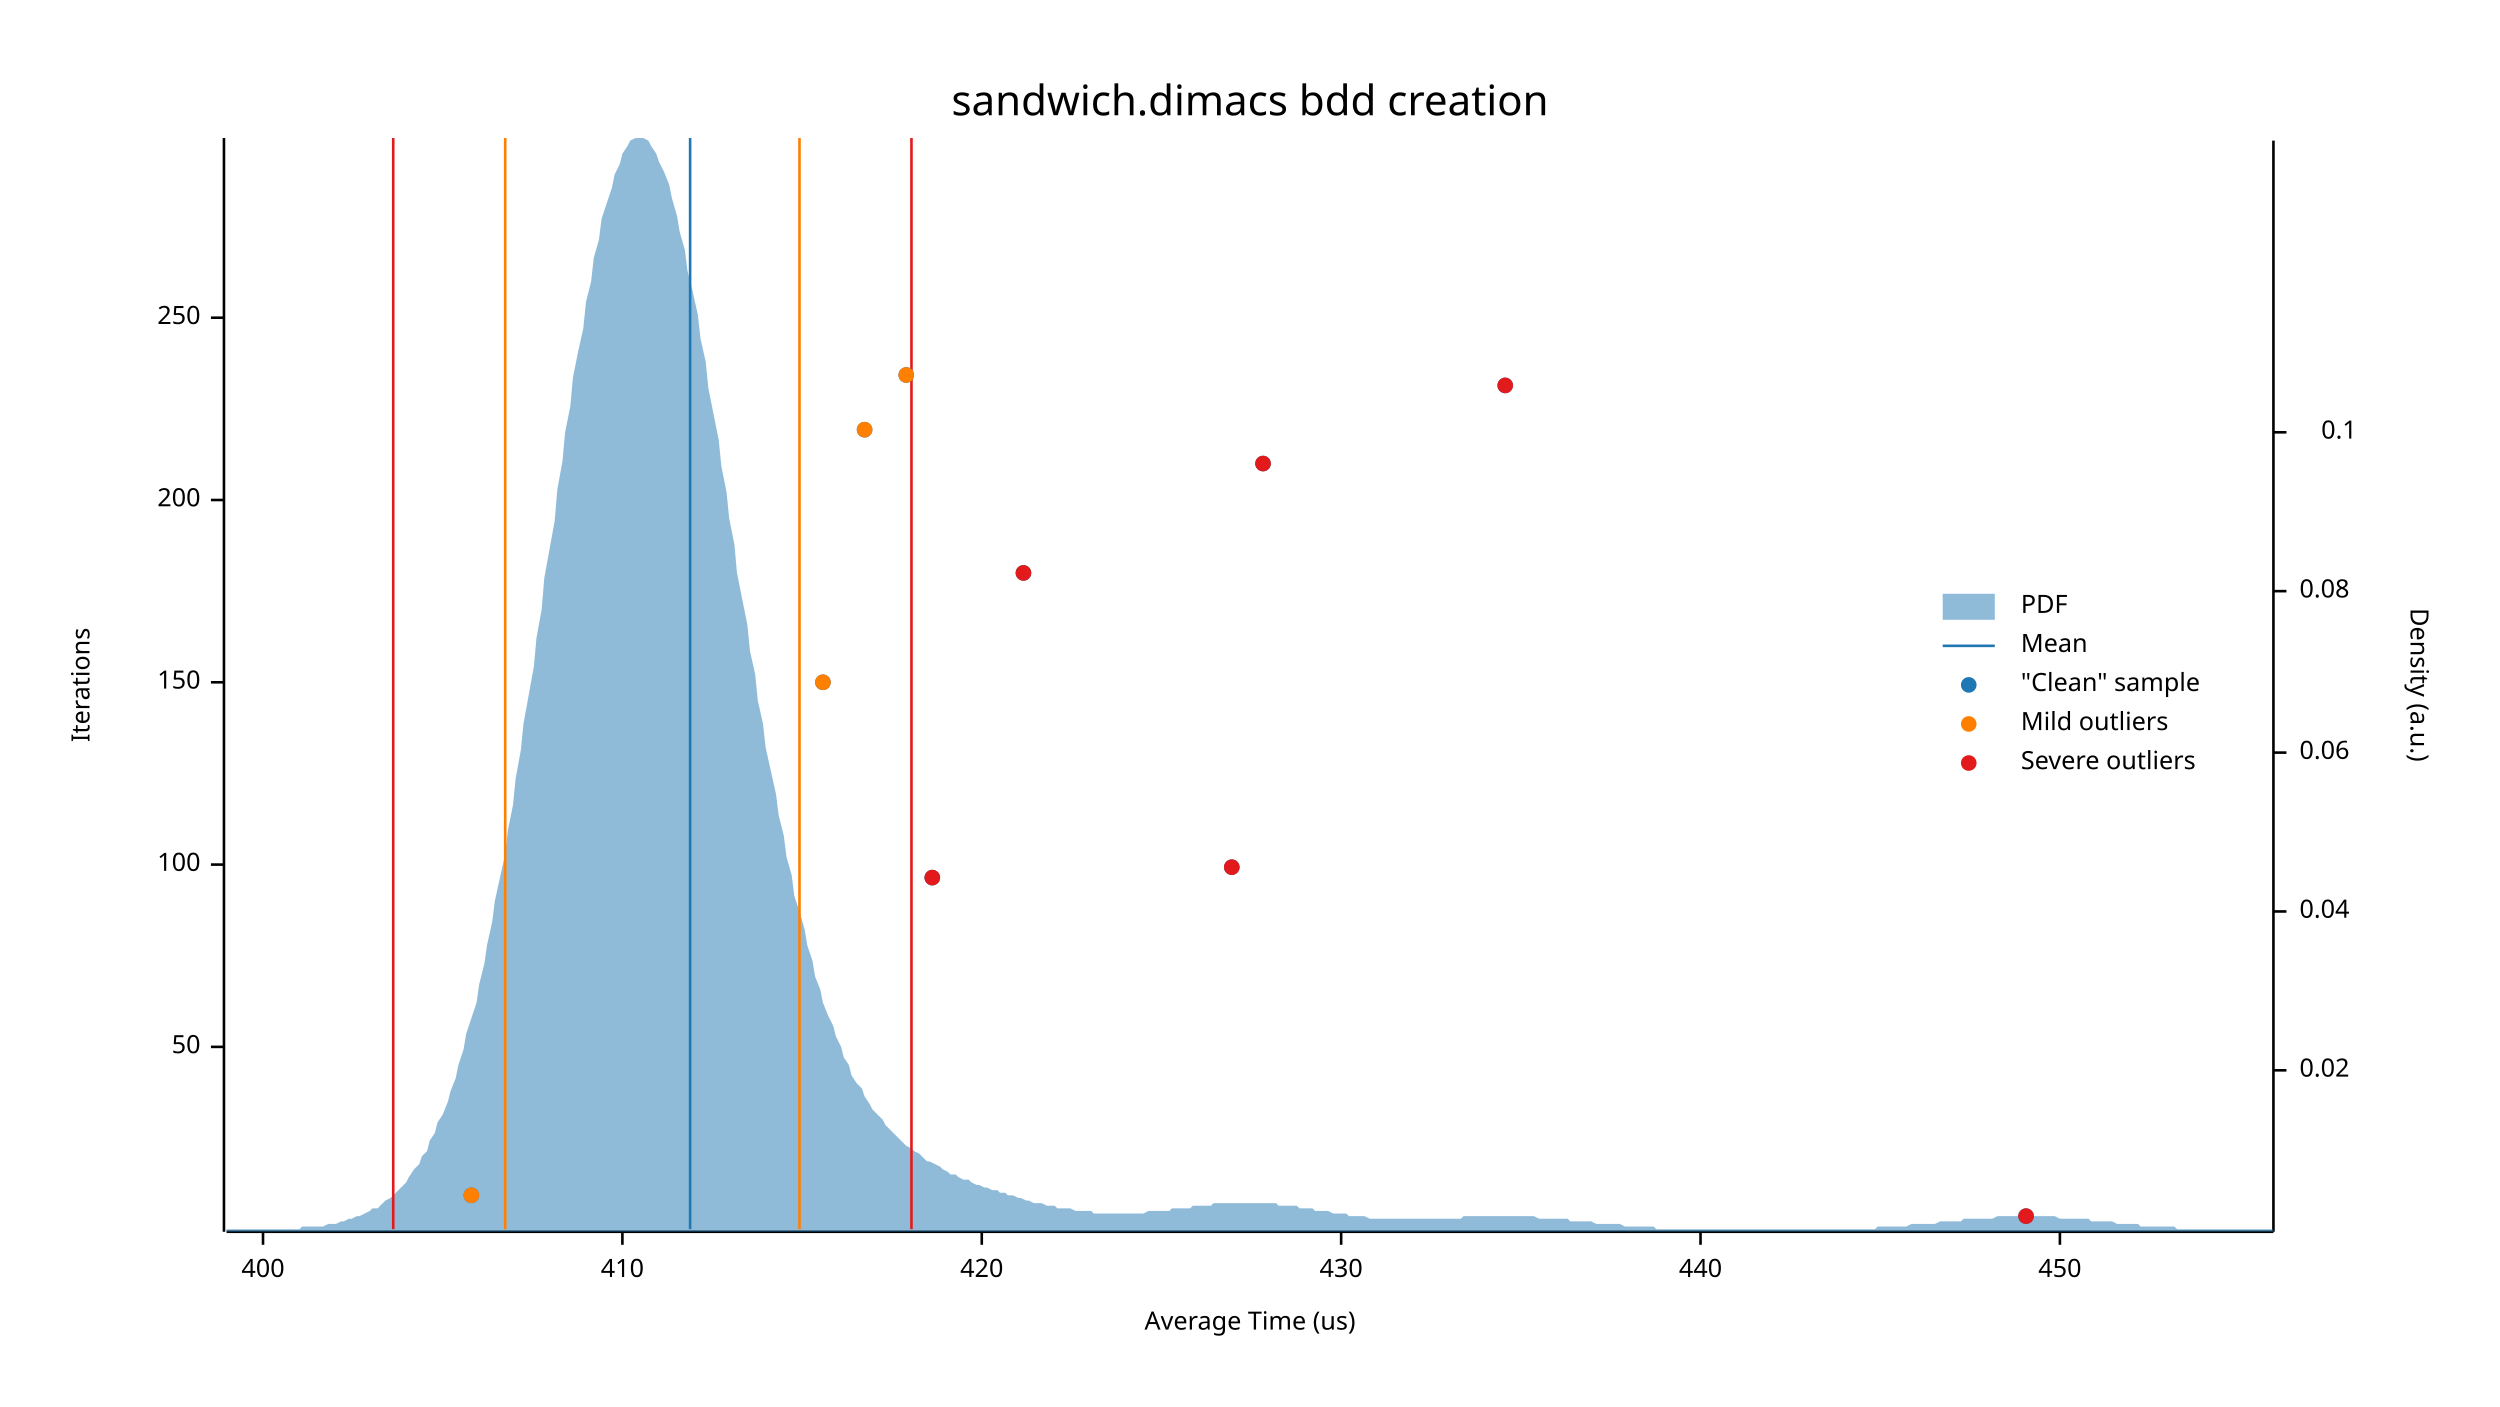
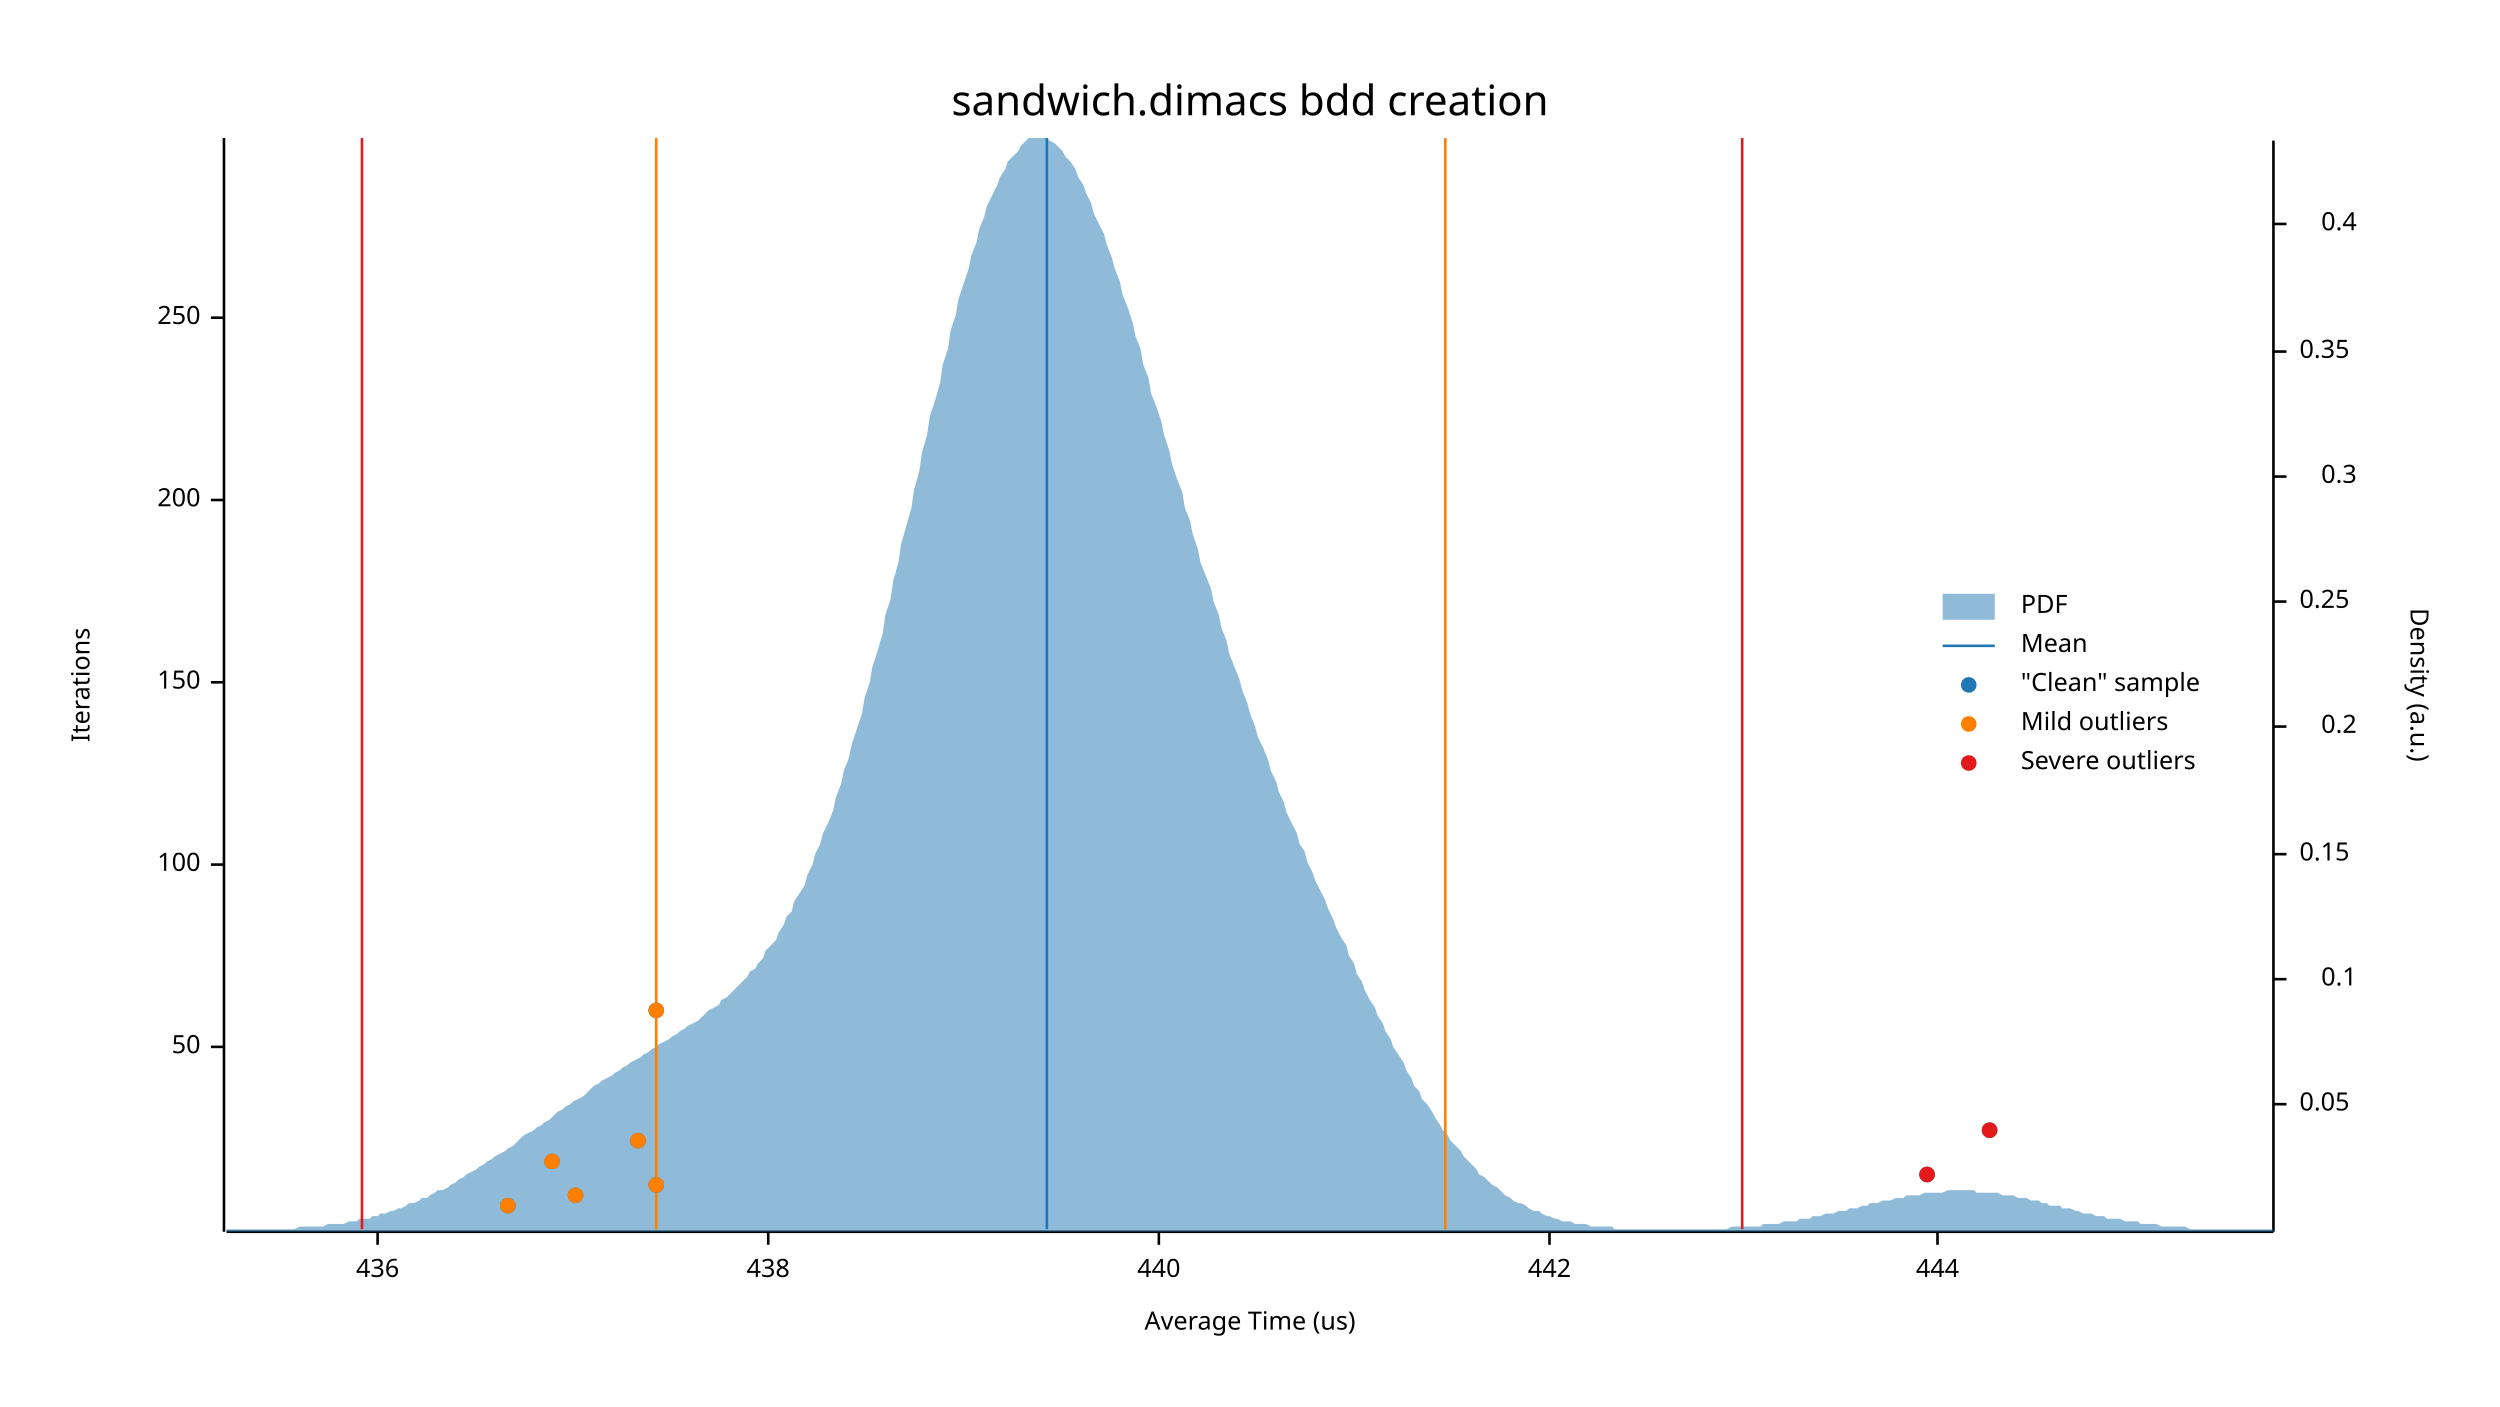
<svg xmlns="http://www.w3.org/2000/svg" width="960" height="540" viewBox="0 0 960 540">
  <text x="480" y="32" dy="0.76em" text-anchor="middle" font-family="sans-serif" font-size="16.129" opacity="1" fill="#000000">
sandwich.dimacs bdd creation
</text>
  <text x="27" y="263" dy="0.76em" text-anchor="middle" font-family="sans-serif" font-size="9.677" opacity="1" fill="#000000" transform="rotate(270, 27, 263)">
Iterations
</text>
  <text x="480" y="513" dy="-0.5ex" text-anchor="middle" font-family="sans-serif" font-size="9.677" opacity="1" fill="#000000">
Average Time (us)
</text>
  <polyline fill="none" opacity="1" stroke="#000000" stroke-width="1" points="86,53 86,473 " />
  <text x="77" y="402" dy="0.5ex" text-anchor="end" font-family="sans-serif" font-size="9.677" opacity="1" fill="#000000">
50
</text>
  <polyline fill="none" opacity="1" stroke="#000000" stroke-width="1" points="81,402 86,402 " />
  <text x="77" y="332" dy="0.5ex" text-anchor="end" font-family="sans-serif" font-size="9.677" opacity="1" fill="#000000">
100
</text>
  <polyline fill="none" opacity="1" stroke="#000000" stroke-width="1" points="81,332 86,332 " />
  <text x="77" y="262" dy="0.5ex" text-anchor="end" font-family="sans-serif" font-size="9.677" opacity="1" fill="#000000">
150
</text>
  <polyline fill="none" opacity="1" stroke="#000000" stroke-width="1" points="81,262 86,262 " />
  <text x="77" y="192" dy="0.5ex" text-anchor="end" font-family="sans-serif" font-size="9.677" opacity="1" fill="#000000">
200
</text>
  <polyline fill="none" opacity="1" stroke="#000000" stroke-width="1" points="81,192 86,192 " />
  <text x="77" y="122" dy="0.5ex" text-anchor="end" font-family="sans-serif" font-size="9.677" opacity="1" fill="#000000">
250
</text>
  <polyline fill="none" opacity="1" stroke="#000000" stroke-width="1" points="81,122 86,122 " />
  <polyline fill="none" opacity="1" stroke="#000000" stroke-width="1" points="87,473 873,473 " />
-   <text x="101" y="483" dy="0.76em" text-anchor="middle" font-family="sans-serif" font-size="9.677" opacity="1" fill="#000000">
- 400
+   <text x="145" y="483" dy="0.76em" text-anchor="middle" font-family="sans-serif" font-size="9.677" opacity="1" fill="#000000">
+ 436
</text>
-   <polyline fill="none" opacity="1" stroke="#000000" stroke-width="1" points="101,473 101,478 " />
-   <text x="239" y="483" dy="0.76em" text-anchor="middle" font-family="sans-serif" font-size="9.677" opacity="1" fill="#000000">
- 410
+   <polyline fill="none" opacity="1" stroke="#000000" stroke-width="1" points="145,473 145,478 " />
+   <text x="295" y="483" dy="0.76em" text-anchor="middle" font-family="sans-serif" font-size="9.677" opacity="1" fill="#000000">
+ 438
</text>
-   <polyline fill="none" opacity="1" stroke="#000000" stroke-width="1" points="239,473 239,478 " />
-   <text x="377" y="483" dy="0.76em" text-anchor="middle" font-family="sans-serif" font-size="9.677" opacity="1" fill="#000000">
- 420
- </text>
-   <polyline fill="none" opacity="1" stroke="#000000" stroke-width="1" points="377,473 377,478 " />
-   <text x="515" y="483" dy="0.76em" text-anchor="middle" font-family="sans-serif" font-size="9.677" opacity="1" fill="#000000">
- 430
- </text>
-   <polyline fill="none" opacity="1" stroke="#000000" stroke-width="1" points="515,473 515,478 " />
-   <text x="653" y="483" dy="0.76em" text-anchor="middle" font-family="sans-serif" font-size="9.677" opacity="1" fill="#000000">
+   <polyline fill="none" opacity="1" stroke="#000000" stroke-width="1" points="295,473 295,478 " />
+   <text x="445" y="483" dy="0.76em" text-anchor="middle" font-family="sans-serif" font-size="9.677" opacity="1" fill="#000000">
440
</text>
-   <polyline fill="none" opacity="1" stroke="#000000" stroke-width="1" points="653,473 653,478 " />
-   <text x="791" y="483" dy="0.76em" text-anchor="middle" font-family="sans-serif" font-size="9.677" opacity="1" fill="#000000">
- 450
+   <polyline fill="none" opacity="1" stroke="#000000" stroke-width="1" points="445,473 445,478 " />
+   <text x="595" y="483" dy="0.76em" text-anchor="middle" font-family="sans-serif" font-size="9.677" opacity="1" fill="#000000">
+ 442
</text>
-   <polyline fill="none" opacity="1" stroke="#000000" stroke-width="1" points="791,473 791,478 " />
+   <polyline fill="none" opacity="1" stroke="#000000" stroke-width="1" points="595,473 595,478 " />
+   <text x="744" y="483" dy="0.76em" text-anchor="middle" font-family="sans-serif" font-size="9.677" opacity="1" fill="#000000">
+ 444
+ </text>
+   <polyline fill="none" opacity="1" stroke="#000000" stroke-width="1" points="744,473 744,478 " />
  <text x="933" y="263" dy="0.76em" text-anchor="middle" font-family="sans-serif" font-size="9.677" opacity="1" fill="#000000" transform="rotate(90, 933, 263)">
Density (a.u.)
</text>
  <polyline fill="none" opacity="1" stroke="#000000" stroke-width="1" points="873,54 873,473 " />
-   <text x="883" y="411" dy="0.5ex" text-anchor="start" font-family="sans-serif" font-size="9.677" opacity="1" fill="#000000">
- 0.02
+   <text x="883" y="424" dy="0.5ex" text-anchor="start" font-family="sans-serif" font-size="9.677" opacity="1" fill="#000000">
+ 0.05
</text>
-   <polyline fill="none" opacity="1" stroke="#000000" stroke-width="1" points="873,411 878,411 " />
-   <text x="883" y="350" dy="0.5ex" text-anchor="start" font-family="sans-serif" font-size="9.677" opacity="1" fill="#000000">
- 0.04
- </text>
-   <polyline fill="none" opacity="1" stroke="#000000" stroke-width="1" points="873,350 878,350 " />
-   <text x="883" y="289" dy="0.5ex" text-anchor="start" font-family="sans-serif" font-size="9.677" opacity="1" fill="#000000">
- 0.06
- </text>
-   <polyline fill="none" opacity="1" stroke="#000000" stroke-width="1" points="873,289 878,289 " />
-   <text x="883" y="227" dy="0.5ex" text-anchor="start" font-family="sans-serif" font-size="9.677" opacity="1" fill="#000000">
- 0.08
- </text>
-   <polyline fill="none" opacity="1" stroke="#000000" stroke-width="1" points="873,227 878,227 " />
-   <text x="905" y="166" dy="0.5ex" text-anchor="end" font-family="sans-serif" font-size="9.677" opacity="1" fill="#000000">
+   <polyline fill="none" opacity="1" stroke="#000000" stroke-width="1" points="873,424 878,424 " />
+   <text x="905" y="376" dy="0.5ex" text-anchor="end" font-family="sans-serif" font-size="9.677" opacity="1" fill="#000000">
0.1
</text>
-   <polyline fill="none" opacity="1" stroke="#000000" stroke-width="1" points="873,166 878,166 " />
-   <polygon opacity="0.5" fill="#1F78B4" points="87,472 88,472 90,472 91,472 93,472 94,472 96,472 98,472 99,472 101,472 102,472 104,472 105,472 107,472 109,472 110,472 112,472 113,472 115,472 116,471 118,471 120,471 121,471 123,471 124,471 126,470 127,470 129,470 131,469 132,469 134,468 135,468 137,467 138,467 140,466 142,465 143,464 145,464 146,463 148,461 150,460 151,459 153,457 154,456 156,454 157,452 159,449 161,447 162,444 164,442 165,438 167,435 168,431 170,428 172,423 173,419 175,414 176,409 178,403 179,397 181,391 183,385 184,378 186,370 187,363 189,354 190,346 192,337 194,328 195,319 197,309 198,299 200,288 201,278 203,267 205,256 206,245 208,234 209,222 211,211 213,200 214,188 216,177 217,166 219,156 220,145 222,135 224,126 225,116 227,108 228,99 230,92 231,84 233,78 235,72 236,67 238,63 239,59 241,56 242,54 244,53 246,53 247,53 249,54 250,56 252,59 253,62 255,66 257,71 258,76 260,83 261,89 263,96 264,104 266,112 268,121 269,130 271,139 272,149 274,159 276,169 277,179 279,189 280,199 282,209 283,220 285,230 287,240 288,250 290,259 291,269 293,278 294,287 296,296 298,305 299,313 301,321 302,329 304,336 305,344 307,350 309,357 310,363 312,369 313,375 315,380 316,385 318,390 320,394 321,398 323,402 324,406 326,409 327,413 329,416 331,418 332,421 334,424 335,426 337,428 339,430 340,432 342,434 343,435 345,437 346,438 348,440 350,441 351,442 353,443 354,444 356,446 357,446 359,447 361,448 362,449 364,450 365,451 367,451 368,452 370,453 372,453 373,454 375,455 376,455 378,456 379,456 381,457 383,457 384,458 386,458 387,459 389,459 391,460 392,460 394,461 395,461 397,462 398,462 400,462 402,463 403,463 405,463 406,464 408,464 409,464 411,464 413,465 414,465 416,465 417,465 419,465 420,466 422,466 424,466 425,466 427,466 428,466 430,466 431,466 433,466 435,466 436,466 438,466 439,466 441,465 442,465 444,465 446,465 447,465 449,465 450,464 452,464 454,464 455,464 457,464 458,463 460,463 461,463 463,463 465,463 466,462 468,462 469,462 471,462 472,462 474,462 476,462 477,462 479,462 480,462 482,462 483,462 485,462 487,462 488,462 490,462 491,463 493,463 494,463 496,463 498,463 499,464 501,464 502,464 504,464 505,465 507,465 509,465 510,465 512,466 513,466 515,466 517,466 518,467 520,467 521,467 523,467 524,467 526,468 528,468 529,468 531,468 532,468 534,468 535,468 537,468 539,468 540,468 542,468 543,468 545,468 546,468 548,468 550,468 551,468 553,468 554,468 556,468 557,468 559,468 561,468 562,467 564,467 565,467 567,467 568,467 570,467 572,467 573,467 575,467 576,467 578,467 580,467 581,467 583,467 584,467 586,467 587,467 589,467 591,468 592,468 594,468 595,468 597,468 598,468 600,468 602,468 603,469 605,469 606,469 608,469 609,469 611,469 613,470 614,470 616,470 617,470 619,470 620,470 622,470 624,471 625,471 627,471 628,471 630,471 632,471 633,471 635,471 636,472 638,472 639,472 641,472 643,472 644,472 646,472 647,472 649,472 650,472 652,472 654,472 655,472 657,472 658,472 660,472 661,472 663,472 665,472 666,472 668,472 669,472 671,472 672,472 674,472 676,472 677,472 679,472 680,472 682,472 683,472 685,472 687,472 688,472 690,472 691,472 693,472 695,472 696,472 698,472 699,472 701,472 702,472 704,472 706,472 707,472 709,472 710,472 712,472 713,472 715,472 717,472 718,472 720,472 721,471 723,471 724,471 726,471 728,471 729,471 731,471 732,471 734,470 735,470 737,470 739,470 740,470 742,470 743,470 745,469 746,469 748,469 750,469 751,469 753,469 754,468 756,468 758,468 759,468 761,468 762,468 764,468 765,468 767,467 769,467 770,467 772,467 773,467 775,467 776,467 778,467 780,467 781,467 783,467 784,467 786,467 787,467 789,467 791,468 792,468 794,468 795,468 797,468 798,468 800,468 802,468 803,469 805,469 806,469 808,469 809,469 811,469 813,470 814,470 816,470 817,470 819,470 821,470 822,471 824,471 825,471 827,471 828,471 830,471 832,471 833,471 835,471 836,472 838,472 839,472 841,472 843,472 844,472 846,472 847,472 849,472 850,472 852,472 854,472 855,472 857,472 858,472 860,472 861,472 863,472 865,472 866,472 868,472 869,472 871,472 873,472 873,473 87,473 " />
-   <polyline fill="none" opacity="1" stroke="#1F78B4" stroke-width="1" points="265,472 265,53 " />
-   <polyline fill="none" opacity="1" stroke="#FF7F00" stroke-width="1" points="194,472 194,53 " />
-   <polyline fill="none" opacity="1" stroke="#FF7F00" stroke-width="1" points="307,472 307,53 " />
-   <polyline fill="none" opacity="1" stroke="#E31A1C" stroke-width="1" points="151,472 151,53 " />
-   <polyline fill="none" opacity="1" stroke="#E31A1C" stroke-width="1" points="350,472 350,53 " />
-   <circle cx="778" cy="467" r="3" opacity="1" fill="#1F78B4" stroke="none" stroke-width="1" />
-   <circle cx="181" cy="459" r="3" opacity="1" fill="#1F78B4" stroke="none" stroke-width="1" />
-   <circle cx="358" cy="337" r="3" opacity="1" fill="#1F78B4" stroke="none" stroke-width="1" />
-   <circle cx="473" cy="333" r="3" opacity="1" fill="#1F78B4" stroke="none" stroke-width="1" />
-   <circle cx="316" cy="262" r="3" opacity="1" fill="#1F78B4" stroke="none" stroke-width="1" />
-   <circle cx="393" cy="220" r="3" opacity="1" fill="#1F78B4" stroke="none" stroke-width="1" />
-   <circle cx="485" cy="178" r="3" opacity="1" fill="#1F78B4" stroke="none" stroke-width="1" />
-   <circle cx="332" cy="165" r="3" opacity="1" fill="#1F78B4" stroke="none" stroke-width="1" />
-   <circle cx="578" cy="148" r="3" opacity="1" fill="#1F78B4" stroke="none" stroke-width="1" />
-   <circle cx="348" cy="144" r="3" opacity="1" fill="#1F78B4" stroke="none" stroke-width="1" />
-   <circle cx="181" cy="459" r="3" opacity="1" fill="#FF7F00" stroke="none" stroke-width="1" />
-   <circle cx="316" cy="262" r="3" opacity="1" fill="#FF7F00" stroke="none" stroke-width="1" />
-   <circle cx="332" cy="165" r="3" opacity="1" fill="#FF7F00" stroke="none" stroke-width="1" />
-   <circle cx="348" cy="144" r="3" opacity="1" fill="#FF7F00" stroke="none" stroke-width="1" />
-   <circle cx="778" cy="467" r="3" opacity="1" fill="#E31A1C" stroke="none" stroke-width="1" />
-   <circle cx="358" cy="337" r="3" opacity="1" fill="#E31A1C" stroke="none" stroke-width="1" />
-   <circle cx="473" cy="333" r="3" opacity="1" fill="#E31A1C" stroke="none" stroke-width="1" />
-   <circle cx="393" cy="220" r="3" opacity="1" fill="#E31A1C" stroke="none" stroke-width="1" />
-   <circle cx="485" cy="178" r="3" opacity="1" fill="#E31A1C" stroke="none" stroke-width="1" />
-   <circle cx="578" cy="148" r="3" opacity="1" fill="#E31A1C" stroke="none" stroke-width="1" />
+   <polyline fill="none" opacity="1" stroke="#000000" stroke-width="1" points="873,376 878,376 " />
+   <text x="883" y="328" dy="0.5ex" text-anchor="start" font-family="sans-serif" font-size="9.677" opacity="1" fill="#000000">
+ 0.15
+ </text>
+   <polyline fill="none" opacity="1" stroke="#000000" stroke-width="1" points="873,328 878,328 " />
+   <text x="905" y="279" dy="0.5ex" text-anchor="end" font-family="sans-serif" font-size="9.677" opacity="1" fill="#000000">
+ 0.2
+ </text>
+   <polyline fill="none" opacity="1" stroke="#000000" stroke-width="1" points="873,279 878,279 " />
+   <text x="883" y="231" dy="0.5ex" text-anchor="start" font-family="sans-serif" font-size="9.677" opacity="1" fill="#000000">
+ 0.25
+ </text>
+   <polyline fill="none" opacity="1" stroke="#000000" stroke-width="1" points="873,231 878,231 " />
+   <text x="905" y="183" dy="0.5ex" text-anchor="end" font-family="sans-serif" font-size="9.677" opacity="1" fill="#000000">
+ 0.3
+ </text>
+   <polyline fill="none" opacity="1" stroke="#000000" stroke-width="1" points="873,183 878,183 " />
+   <text x="883" y="135" dy="0.5ex" text-anchor="start" font-family="sans-serif" font-size="9.677" opacity="1" fill="#000000">
+ 0.35
+ </text>
+   <polyline fill="none" opacity="1" stroke="#000000" stroke-width="1" points="873,135 878,135 " />
+   <text x="905" y="86" dy="0.5ex" text-anchor="end" font-family="sans-serif" font-size="9.677" opacity="1" fill="#000000">
+ 0.4
+ </text>
+   <polyline fill="none" opacity="1" stroke="#000000" stroke-width="1" points="873,86 878,86 " />
+   <polygon opacity="0.5" fill="#1F78B4" points="87,472 88,472 90,472 91,472 93,472 94,472 96,472 98,472 99,472 101,472 102,472 104,472 105,472 107,472 109,472 110,472 112,472 113,472 115,471 116,471 118,471 120,471 121,471 123,471 124,471 126,470 127,470 129,470 131,470 132,470 134,469 135,469 137,469 138,468 140,468 142,468 143,467 145,467 146,466 148,466 150,465 151,465 153,464 154,464 156,463 157,462 159,462 161,461 162,460 164,460 165,459 167,458 168,457 170,457 172,456 173,455 175,454 176,453 178,452 179,451 181,450 183,449 184,448 186,447 187,446 189,445 190,444 192,443 194,442 195,441 197,440 198,439 200,437 201,436 203,435 205,434 206,433 208,432 209,431 211,430 213,428 214,427 216,426 217,425 219,424 220,423 222,422 224,421 225,420 227,418 228,417 230,416 231,415 233,414 235,413 236,412 238,411 239,410 241,409 242,408 244,407 246,406 247,405 249,404 250,403 252,402 253,401 255,400 257,399 258,398 260,397 261,396 263,395 264,394 266,393 268,392 269,391 271,389 272,388 274,387 276,386 277,384 279,383 280,382 282,380 283,379 285,377 287,375 288,373 290,372 291,370 293,368 294,365 296,363 298,361 299,358 301,355 302,352 304,350 305,346 307,343 309,340 310,336 312,332 313,328 315,324 316,320 318,316 320,311 321,306 323,301 324,296 326,291 327,286 329,280 331,274 332,268 334,262 335,256 337,250 339,243 340,236 342,230 343,223 345,216 346,209 348,202 350,195 351,188 353,181 354,174 356,167 357,160 359,154 361,147 362,140 364,134 365,127 367,121 368,115 370,109 372,103 373,98 375,93 376,88 378,83 379,79 381,75 383,71 384,68 386,65 387,62 389,60 391,58 392,56 394,54 395,53 397,53 398,53 400,53 402,53 403,54 405,55 406,56 408,58 409,60 411,62 413,65 414,68 416,71 417,74 419,78 420,82 422,86 424,90 425,94 427,99 428,103 430,108 431,113 433,118 435,124 436,129 438,134 439,140 441,145 442,151 444,156 446,162 447,167 449,173 450,178 452,184 454,189 455,195 457,200 458,205 460,211 461,216 463,221 465,226 466,231 468,236 469,241 471,246 472,251 474,256 476,261 477,265 479,270 480,274 482,279 483,283 485,287 487,292 488,296 490,300 491,304 493,308 494,312 496,316 498,320 499,324 501,327 502,331 504,335 505,338 507,342 509,346 510,349 512,353 513,356 515,360 517,363 518,367 520,370 521,374 523,377 524,380 526,384 528,387 529,390 531,393 532,396 534,399 535,402 537,405 539,408 540,411 542,414 543,417 545,419 546,422 548,424 550,427 551,429 553,432 554,434 556,436 557,438 559,440 561,442 562,444 564,446 565,447 567,449 568,451 570,452 572,454 573,455 575,456 576,457 578,459 580,460 581,461 583,462 584,462 586,463 587,464 589,465 591,465 592,466 594,467 595,467 597,468 598,468 600,469 602,469 603,469 605,470 606,470 608,470 609,470 611,471 613,471 614,471 616,471 617,471 619,471 620,472 622,472 624,472 625,472 627,472 628,472 630,472 632,472 633,472 635,472 636,472 638,472 639,472 641,472 643,472 644,472 646,472 647,472 649,472 650,472 652,472 654,472 655,472 657,472 658,472 660,472 661,472 663,472 665,471 666,471 668,471 669,471 671,471 672,471 674,471 676,471 677,470 679,470 680,470 682,470 683,470 685,469 687,469 688,469 690,469 691,468 693,468 695,468 696,467 698,467 699,467 701,466 702,466 704,466 706,465 707,465 709,465 710,464 712,464 713,464 715,463 717,463 718,462 720,462 721,462 723,461 724,461 726,461 728,460 729,460 731,460 732,459 734,459 735,459 737,459 739,458 740,458 742,458 743,458 745,458 746,458 748,457 750,457 751,457 753,457 754,457 756,457 758,457 759,458 761,458 762,458 764,458 765,458 767,458 769,459 770,459 772,459 773,459 775,460 776,460 778,460 780,461 781,461 783,461 784,462 786,462 787,463 789,463 791,463 792,464 794,464 795,464 797,465 798,465 800,466 802,466 803,466 805,467 806,467 808,467 809,468 811,468 813,468 814,468 816,469 817,469 819,469 821,469 822,470 824,470 825,470 827,470 828,470 830,471 832,471 833,471 835,471 836,471 838,471 839,471 841,472 843,472 844,472 846,472 847,472 849,472 850,472 852,472 854,472 855,472 857,472 858,472 860,472 861,472 863,472 865,472 866,472 868,472 869,472 871,472 873,472 873,473 87,473 " />
+   <polyline fill="none" opacity="1" stroke="#1F78B4" stroke-width="1" points="402,472 402,53 " />
+   <polyline fill="none" opacity="1" stroke="#FF7F00" stroke-width="1" points="252,472 252,53 " />
+   <polyline fill="none" opacity="1" stroke="#FF7F00" stroke-width="1" points="555,472 555,53 " />
+   <polyline fill="none" opacity="1" stroke="#E31A1C" stroke-width="1" points="139,472 139,53 " />
+   <polyline fill="none" opacity="1" stroke="#E31A1C" stroke-width="1" points="669,472 669,53 " />
+   <circle cx="195" cy="463" r="3" opacity="1" fill="#1F78B4" stroke="none" stroke-width="1" />
+   <circle cx="221" cy="459" r="3" opacity="1" fill="#1F78B4" stroke="none" stroke-width="1" />
+   <circle cx="252" cy="455" r="3" opacity="1" fill="#1F78B4" stroke="none" stroke-width="1" />
+   <circle cx="740" cy="451" r="3" opacity="1" fill="#1F78B4" stroke="none" stroke-width="1" />
+   <circle cx="212" cy="446" r="3" opacity="1" fill="#1F78B4" stroke="none" stroke-width="1" />
+   <circle cx="245" cy="438" r="3" opacity="1" fill="#1F78B4" stroke="none" stroke-width="1" />
+   <circle cx="764" cy="434" r="3" opacity="1" fill="#1F78B4" stroke="none" stroke-width="1" />
+   <circle cx="252" cy="388" r="3" opacity="1" fill="#1F78B4" stroke="none" stroke-width="1" />
+   <circle cx="195" cy="463" r="3" opacity="1" fill="#FF7F00" stroke="none" stroke-width="1" />
+   <circle cx="221" cy="459" r="3" opacity="1" fill="#FF7F00" stroke="none" stroke-width="1" />
+   <circle cx="252" cy="455" r="3" opacity="1" fill="#FF7F00" stroke="none" stroke-width="1" />
+   <circle cx="212" cy="446" r="3" opacity="1" fill="#FF7F00" stroke="none" stroke-width="1" />
+   <circle cx="245" cy="438" r="3" opacity="1" fill="#FF7F00" stroke="none" stroke-width="1" />
+   <circle cx="252" cy="388" r="3" opacity="1" fill="#FF7F00" stroke="none" stroke-width="1" />
+   <circle cx="740" cy="451" r="3" opacity="1" fill="#E31A1C" stroke="none" stroke-width="1" />
+   <circle cx="764" cy="434" r="3" opacity="1" fill="#E31A1C" stroke="none" stroke-width="1" />
  <text x="776" y="228" dy="0.76em" text-anchor="start" font-family="sans-serif" font-size="9.677" opacity="1" fill="#000000">
PDF
</text>
  <text x="776" y="243" dy="0.76em" text-anchor="start" font-family="sans-serif" font-size="9.677" opacity="1" fill="#000000">
Mean
</text>
  <text x="776" y="258" dy="0.76em" text-anchor="start" font-family="sans-serif" font-size="9.677" opacity="1" fill="#000000">
"Clean" sample
</text>
  <text x="776" y="273" dy="0.76em" text-anchor="start" font-family="sans-serif" font-size="9.677" opacity="1" fill="#000000">
Mild outliers
</text>
  <text x="776" y="288" dy="0.76em" text-anchor="start" font-family="sans-serif" font-size="9.677" opacity="1" fill="#000000">
Severe outliers
</text>
  <rect x="746" y="228" width="20" height="10" opacity="0.5" fill="#1F78B4" stroke="none" />
  <polyline fill="none" opacity="1" stroke="#1F78B4" stroke-width="1" points="746,248 766,248 " />
  <circle cx="756" cy="263" r="3" opacity="1" fill="#1F78B4" stroke="none" stroke-width="1" />
  <circle cx="756" cy="278" r="3" opacity="1" fill="#FF7F00" stroke="none" stroke-width="1" />
  <circle cx="756" cy="293" r="3" opacity="1" fill="#E31A1C" stroke="none" stroke-width="1" />
</svg>
